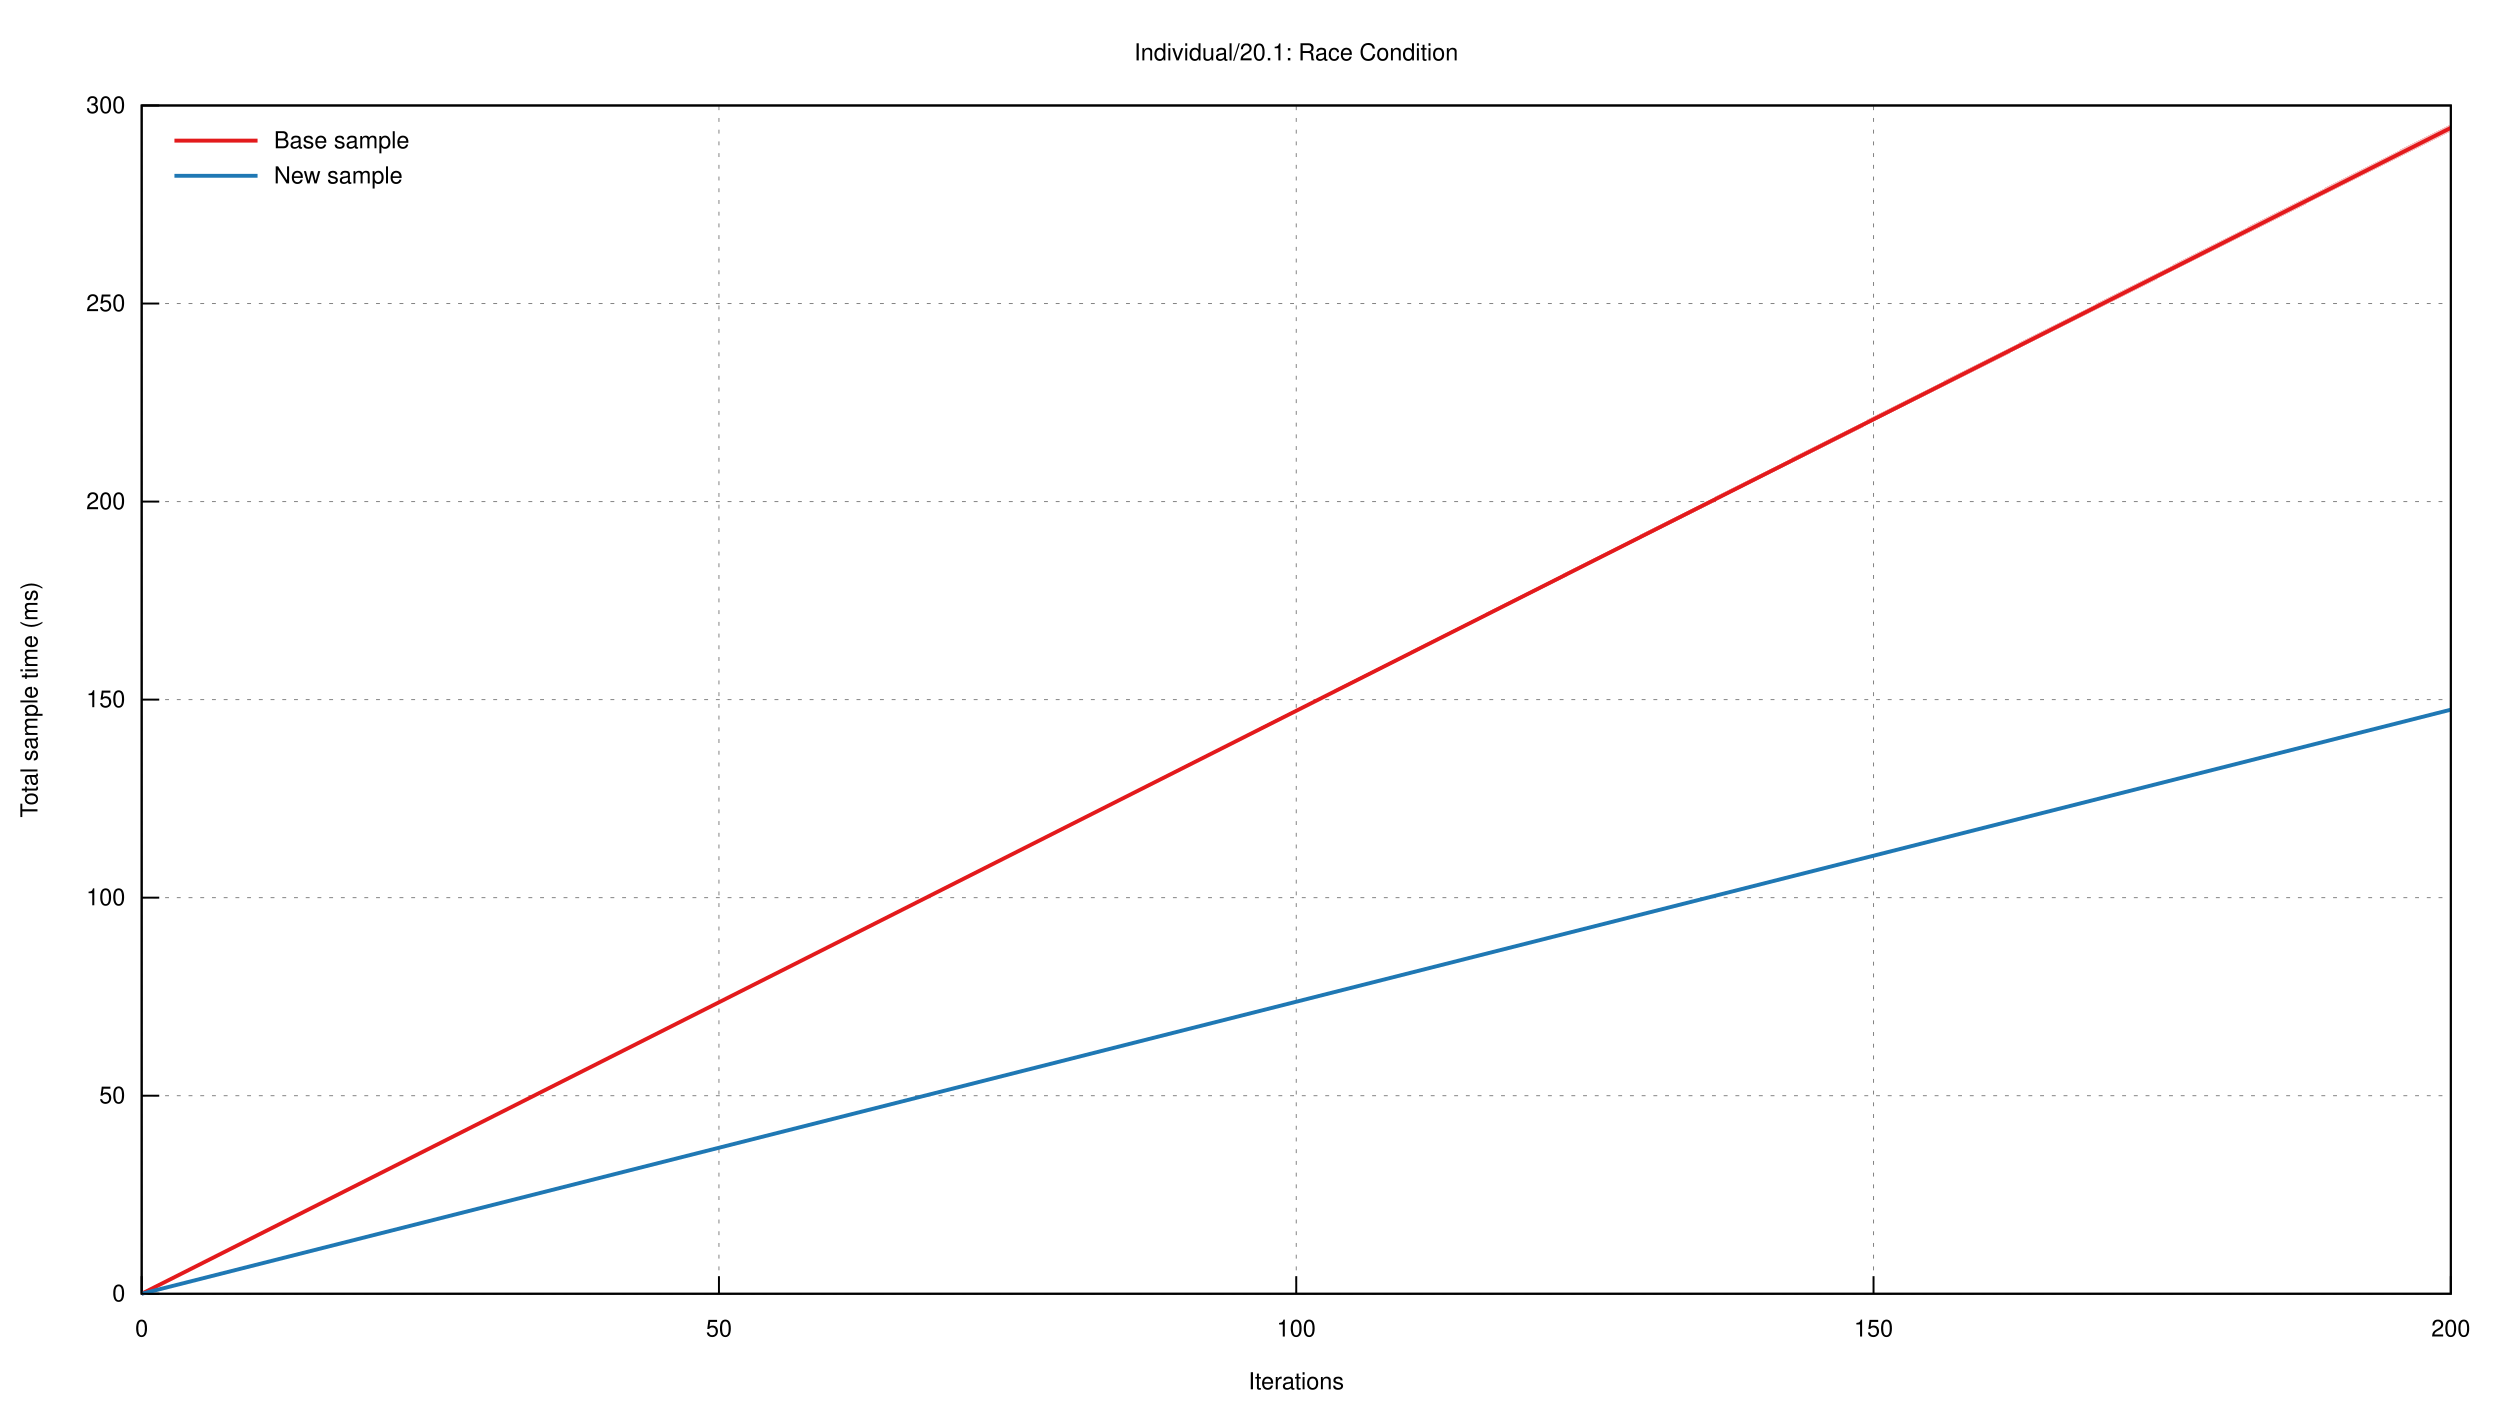
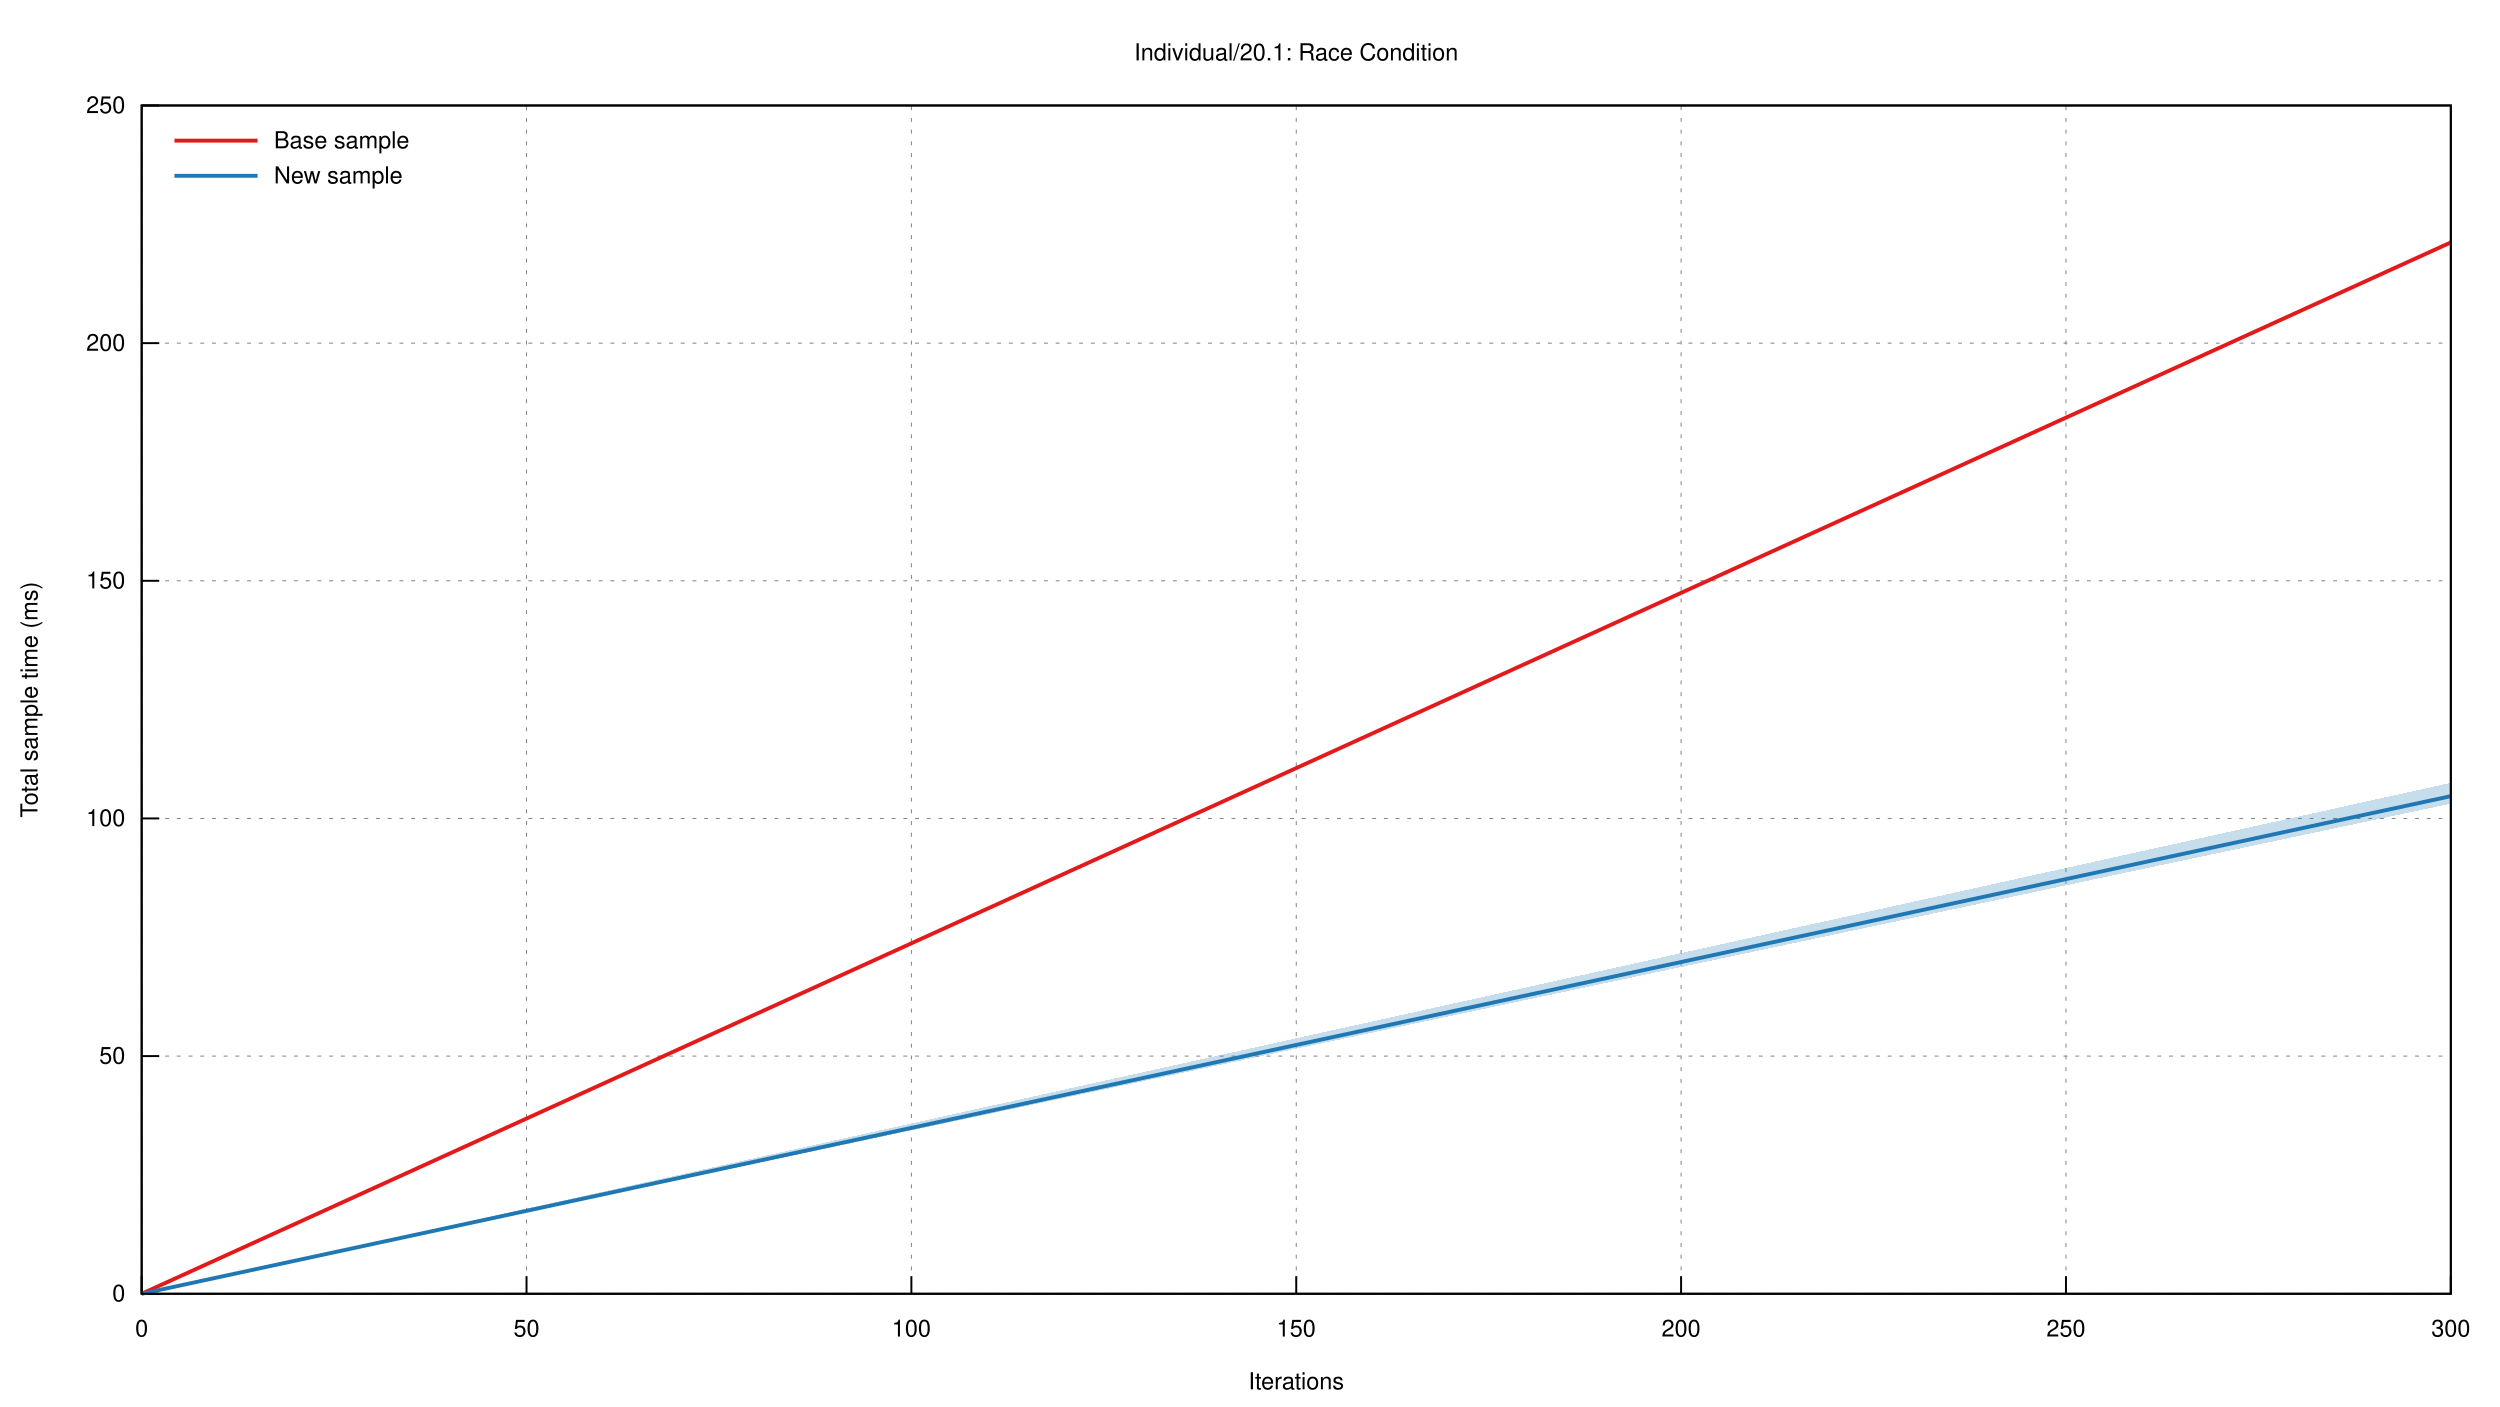
<svg xmlns="http://www.w3.org/2000/svg" xmlns:xlink="http://www.w3.org/1999/xlink" viewBox="0 0 1280 720">
  <g id="gnuplot_canvas">
    <rect x="0" y="0" width="1280" height="720" fill="none" />
    <defs>
      <circle id="gpDot" r="0.5" stroke-width="0.5" stroke="currentColor" />
      <path id="gpPt0" stroke-width="0.222" stroke="currentColor" d="M-1,0 h2 M0,-1 v2" />
      <path id="gpPt1" stroke-width="0.222" stroke="currentColor" d="M-1,-1 L1,1 M1,-1 L-1,1" />
      <path id="gpPt2" stroke-width="0.222" stroke="currentColor" d="M-1,0 L1,0 M0,-1 L0,1 M-1,-1 L1,1 M-1,1 L1,-1" />
      <rect id="gpPt3" stroke-width="0.222" stroke="currentColor" x="-1" y="-1" width="2" height="2" />
      <rect id="gpPt4" stroke-width="0.222" stroke="currentColor" fill="currentColor" x="-1" y="-1" width="2" height="2" />
      <circle id="gpPt5" stroke-width="0.222" stroke="currentColor" cx="0" cy="0" r="1" />
      <use xlink:href="#gpPt5" id="gpPt6" fill="currentColor" stroke="none" />
      <path id="gpPt7" stroke-width="0.222" stroke="currentColor" d="M0,-1.33 L-1.33,0.67 L1.33,0.67 z" />
      <use xlink:href="#gpPt7" id="gpPt8" fill="currentColor" stroke="none" />
      <use xlink:href="#gpPt7" id="gpPt9" stroke="currentColor" transform="rotate(180)" />
      <use xlink:href="#gpPt9" id="gpPt10" fill="currentColor" stroke="none" />
      <use xlink:href="#gpPt3" id="gpPt11" stroke="currentColor" transform="rotate(45)" />
      <use xlink:href="#gpPt11" id="gpPt12" fill="currentColor" stroke="none" />
      <path id="gpPt13" stroke-width="0.222" stroke="currentColor" d="M0,1.330 L1.265,0.411 L0.782,-1.067 L-0.782,-1.076 L-1.265,0.411 z" />
      <use xlink:href="#gpPt13" id="gpPt14" fill="currentColor" stroke="none" />
      <filter id="textbox" filterUnits="objectBoundingBox" x="0" y="0" height="1" width="1">
        <feFlood flood-color="white" flood-opacity="1" result="bgnd" />
        <feComposite in="SourceGraphic" in2="bgnd" operator="atop" />
      </filter>
      <filter id="greybox" filterUnits="objectBoundingBox" x="0" y="0" height="1" width="1">
        <feFlood flood-color="lightgrey" flood-opacity="1" result="grey" />
        <feComposite in="SourceGraphic" in2="grey" operator="atop" />
      </filter>
    </defs>
    <g fill="none" color="white" stroke="currentColor" stroke-width="1.00" stroke-linecap="butt" stroke-linejoin="miter">
</g>
    <g fill="none" color="black" stroke="currentColor" stroke-width="1.00" stroke-linecap="butt" stroke-linejoin="miter">
</g>
    <g fill="none" color="black" stroke="black" stroke-width="0.50" stroke-linecap="butt" stroke-linejoin="miter">
</g>
    <g fill="none" color="gray" stroke="currentColor" stroke-width="0.50" stroke-linecap="butt" stroke-linejoin="miter">
      <path stroke="gray" stroke-dasharray="2,4" class="gridline" d="M72.53,662.40 L1254.82,662.40  " />
    </g>
    <g fill="none" color="gray" stroke="gray" stroke-width="1.00" stroke-linecap="butt" stroke-linejoin="miter">
</g>
    <g fill="none" color="black" stroke="currentColor" stroke-width="1.00" stroke-linecap="butt" stroke-linejoin="miter">
      <path stroke="black" d="M72.53,662.40 L81.53,662.40  " />
      <g transform="translate(64.14,666.30)" stroke="none" fill="black" font-family="Helvetica" font-size="12.00" text-anchor="end">
        <text>
          <tspan font-family="Helvetica"> 0</tspan>
        </text>
      </g>
    </g>
    <g fill="none" color="black" stroke="currentColor" stroke-width="1.00" stroke-linecap="butt" stroke-linejoin="miter">
</g>
    <g fill="none" color="black" stroke="black" stroke-width="0.50" stroke-linecap="butt" stroke-linejoin="miter">
</g>
    <g fill="none" color="gray" stroke="currentColor" stroke-width="0.50" stroke-linecap="butt" stroke-linejoin="miter">
-       <path stroke="gray" stroke-dasharray="2,4" class="gridline" d="M72.53,561.00 L1254.82,561.00  " />
-     </g>
-     <g fill="none" color="gray" stroke="gray" stroke-width="1.00" stroke-linecap="butt" stroke-linejoin="miter">
- </g>
-     <g fill="none" color="black" stroke="currentColor" stroke-width="1.00" stroke-linecap="butt" stroke-linejoin="miter">
-       <path stroke="black" d="M72.53,561.00 L81.53,561.00  " />
-       <g transform="translate(64.14,564.90)" stroke="none" fill="black" font-family="Helvetica" font-size="12.00" text-anchor="end">
+       <path stroke="gray" stroke-dasharray="2,4" class="gridline" d="M72.53,540.72 L1254.82,540.72  " />
+     </g>
+     <g fill="none" color="gray" stroke="gray" stroke-width="1.00" stroke-linecap="butt" stroke-linejoin="miter">
+ </g>
+     <g fill="none" color="black" stroke="currentColor" stroke-width="1.00" stroke-linecap="butt" stroke-linejoin="miter">
+       <path stroke="black" d="M72.53,540.72 L81.53,540.72  " />
+       <g transform="translate(64.14,544.62)" stroke="none" fill="black" font-family="Helvetica" font-size="12.00" text-anchor="end">
        <text>
          <tspan font-family="Helvetica"> 50</tspan>
        </text>
      </g>
    </g>
    <g fill="none" color="black" stroke="currentColor" stroke-width="1.00" stroke-linecap="butt" stroke-linejoin="miter">
</g>
    <g fill="none" color="black" stroke="black" stroke-width="0.50" stroke-linecap="butt" stroke-linejoin="miter">
</g>
    <g fill="none" color="gray" stroke="currentColor" stroke-width="0.50" stroke-linecap="butt" stroke-linejoin="miter">
-       <path stroke="gray" stroke-dasharray="2,4" class="gridline" d="M72.53,459.60 L1254.82,459.60  " />
-     </g>
-     <g fill="none" color="gray" stroke="gray" stroke-width="1.00" stroke-linecap="butt" stroke-linejoin="miter">
- </g>
-     <g fill="none" color="black" stroke="currentColor" stroke-width="1.00" stroke-linecap="butt" stroke-linejoin="miter">
-       <path stroke="black" d="M72.53,459.60 L81.53,459.60  " />
-       <g transform="translate(64.14,463.50)" stroke="none" fill="black" font-family="Helvetica" font-size="12.00" text-anchor="end">
+       <path stroke="gray" stroke-dasharray="2,4" class="gridline" d="M72.53,419.04 L1254.82,419.04  " />
+     </g>
+     <g fill="none" color="gray" stroke="gray" stroke-width="1.00" stroke-linecap="butt" stroke-linejoin="miter">
+ </g>
+     <g fill="none" color="black" stroke="currentColor" stroke-width="1.00" stroke-linecap="butt" stroke-linejoin="miter">
+       <path stroke="black" d="M72.53,419.04 L81.53,419.04  " />
+       <g transform="translate(64.14,422.94)" stroke="none" fill="black" font-family="Helvetica" font-size="12.00" text-anchor="end">
        <text>
          <tspan font-family="Helvetica"> 100</tspan>
        </text>
      </g>
    </g>
    <g fill="none" color="black" stroke="currentColor" stroke-width="1.00" stroke-linecap="butt" stroke-linejoin="miter">
</g>
    <g fill="none" color="black" stroke="black" stroke-width="0.50" stroke-linecap="butt" stroke-linejoin="miter">
</g>
    <g fill="none" color="gray" stroke="currentColor" stroke-width="0.50" stroke-linecap="butt" stroke-linejoin="miter">
-       <path stroke="gray" stroke-dasharray="2,4" class="gridline" d="M72.53,358.20 L1254.82,358.20  " />
-     </g>
-     <g fill="none" color="gray" stroke="gray" stroke-width="1.00" stroke-linecap="butt" stroke-linejoin="miter">
- </g>
-     <g fill="none" color="black" stroke="currentColor" stroke-width="1.00" stroke-linecap="butt" stroke-linejoin="miter">
-       <path stroke="black" d="M72.53,358.20 L81.53,358.20  " />
-       <g transform="translate(64.14,362.10)" stroke="none" fill="black" font-family="Helvetica" font-size="12.00" text-anchor="end">
+       <path stroke="gray" stroke-dasharray="2,4" class="gridline" d="M72.53,297.37 L1254.82,297.37  " />
+     </g>
+     <g fill="none" color="gray" stroke="gray" stroke-width="1.00" stroke-linecap="butt" stroke-linejoin="miter">
+ </g>
+     <g fill="none" color="black" stroke="currentColor" stroke-width="1.00" stroke-linecap="butt" stroke-linejoin="miter">
+       <path stroke="black" d="M72.53,297.37 L81.53,297.37  " />
+       <g transform="translate(64.14,301.27)" stroke="none" fill="black" font-family="Helvetica" font-size="12.00" text-anchor="end">
        <text>
          <tspan font-family="Helvetica"> 150</tspan>
        </text>
      </g>
    </g>
    <g fill="none" color="black" stroke="currentColor" stroke-width="1.00" stroke-linecap="butt" stroke-linejoin="miter">
</g>
    <g fill="none" color="black" stroke="black" stroke-width="0.50" stroke-linecap="butt" stroke-linejoin="miter">
</g>
    <g fill="none" color="gray" stroke="currentColor" stroke-width="0.50" stroke-linecap="butt" stroke-linejoin="miter">
-       <path stroke="gray" stroke-dasharray="2,4" class="gridline" d="M72.53,256.81 L1254.82,256.81  " />
-     </g>
-     <g fill="none" color="gray" stroke="gray" stroke-width="1.00" stroke-linecap="butt" stroke-linejoin="miter">
- </g>
-     <g fill="none" color="black" stroke="currentColor" stroke-width="1.00" stroke-linecap="butt" stroke-linejoin="miter">
-       <path stroke="black" d="M72.53,256.81 L81.53,256.81  " />
-       <g transform="translate(64.14,260.71)" stroke="none" fill="black" font-family="Helvetica" font-size="12.00" text-anchor="end">
+       <path stroke="gray" stroke-dasharray="2,4" class="gridline" d="M72.53,175.69 L1254.82,175.69  " />
+     </g>
+     <g fill="none" color="gray" stroke="gray" stroke-width="1.00" stroke-linecap="butt" stroke-linejoin="miter">
+ </g>
+     <g fill="none" color="black" stroke="currentColor" stroke-width="1.00" stroke-linecap="butt" stroke-linejoin="miter">
+       <path stroke="black" d="M72.53,175.69 L81.53,175.69  " />
+       <g transform="translate(64.14,179.59)" stroke="none" fill="black" font-family="Helvetica" font-size="12.00" text-anchor="end">
        <text>
          <tspan font-family="Helvetica"> 200</tspan>
-         </text>
-       </g>
-     </g>
-     <g fill="none" color="black" stroke="currentColor" stroke-width="1.00" stroke-linecap="butt" stroke-linejoin="miter">
- </g>
-     <g fill="none" color="black" stroke="black" stroke-width="0.50" stroke-linecap="butt" stroke-linejoin="miter">
- </g>
-     <g fill="none" color="gray" stroke="currentColor" stroke-width="0.50" stroke-linecap="butt" stroke-linejoin="miter">
-       <path stroke="gray" stroke-dasharray="2,4" class="gridline" d="M72.53,155.41 L1254.82,155.41  " />
-     </g>
-     <g fill="none" color="gray" stroke="gray" stroke-width="1.00" stroke-linecap="butt" stroke-linejoin="miter">
- </g>
-     <g fill="none" color="black" stroke="currentColor" stroke-width="1.00" stroke-linecap="butt" stroke-linejoin="miter">
-       <path stroke="black" d="M72.53,155.41 L81.53,155.41  " />
-       <g transform="translate(64.14,159.31)" stroke="none" fill="black" font-family="Helvetica" font-size="12.00" text-anchor="end">
-         <text>
-           <tspan font-family="Helvetica"> 250</tspan>
        </text>
      </g>
    </g>
    <g fill="none" color="black" stroke="currentColor" stroke-width="1.00" stroke-linecap="butt" stroke-linejoin="miter">
</g>
    <g fill="none" color="black" stroke="black" stroke-width="0.50" stroke-linecap="butt" stroke-linejoin="miter">
</g>
    <g fill="none" color="gray" stroke="currentColor" stroke-width="0.50" stroke-linecap="butt" stroke-linejoin="miter">
      <path stroke="gray" stroke-dasharray="2,4" class="gridline" d="M72.53,54.01 L1254.82,54.01  " />
    </g>
    <g fill="none" color="gray" stroke="gray" stroke-width="1.00" stroke-linecap="butt" stroke-linejoin="miter">
</g>
    <g fill="none" color="black" stroke="currentColor" stroke-width="1.00" stroke-linecap="butt" stroke-linejoin="miter">
      <path stroke="black" d="M72.53,54.01 L81.53,54.01  " />
      <g transform="translate(64.14,57.91)" stroke="none" fill="black" font-family="Helvetica" font-size="12.00" text-anchor="end">
        <text>
-           <tspan font-family="Helvetica"> 300</tspan>
+           <tspan font-family="Helvetica"> 250</tspan>
        </text>
      </g>
    </g>
    <g fill="none" color="black" stroke="currentColor" stroke-width="1.00" stroke-linecap="butt" stroke-linejoin="miter">
</g>
    <g fill="none" color="black" stroke="black" stroke-width="0.50" stroke-linecap="butt" stroke-linejoin="miter">
</g>
    <g fill="none" color="gray" stroke="currentColor" stroke-width="0.50" stroke-linecap="butt" stroke-linejoin="miter">
      <path stroke="gray" stroke-dasharray="2,4" class="gridline" d="M72.53,662.40 L72.53,54.01  " />
    </g>
    <g fill="none" color="gray" stroke="gray" stroke-width="1.00" stroke-linecap="butt" stroke-linejoin="miter">
</g>
    <g fill="none" color="black" stroke="currentColor" stroke-width="1.00" stroke-linecap="butt" stroke-linejoin="miter">
      <path stroke="black" d="M72.53,662.40 L72.53,653.40  " />
      <g transform="translate(72.53,684.30)" stroke="none" fill="black" font-family="Helvetica" font-size="12.00" text-anchor="middle">
        <text>
          <tspan font-family="Helvetica"> 0</tspan>
        </text>
      </g>
    </g>
    <g fill="none" color="black" stroke="currentColor" stroke-width="1.00" stroke-linecap="butt" stroke-linejoin="miter">
</g>
    <g fill="none" color="black" stroke="black" stroke-width="0.50" stroke-linecap="butt" stroke-linejoin="miter">
</g>
    <g fill="none" color="gray" stroke="currentColor" stroke-width="0.50" stroke-linecap="butt" stroke-linejoin="miter">
-       <path stroke="gray" stroke-dasharray="2,4" class="gridline" d="M368.10,662.40 L368.10,54.01  " />
-     </g>
-     <g fill="none" color="gray" stroke="gray" stroke-width="1.00" stroke-linecap="butt" stroke-linejoin="miter">
- </g>
-     <g fill="none" color="black" stroke="currentColor" stroke-width="1.00" stroke-linecap="butt" stroke-linejoin="miter">
-       <path stroke="black" d="M368.10,662.40 L368.10,653.40  " />
-       <g transform="translate(368.10,684.30)" stroke="none" fill="black" font-family="Helvetica" font-size="12.00" text-anchor="middle">
+       <path stroke="gray" stroke-dasharray="2,4" class="gridline" d="M269.58,662.40 L269.58,54.01  " />
+     </g>
+     <g fill="none" color="gray" stroke="gray" stroke-width="1.00" stroke-linecap="butt" stroke-linejoin="miter">
+ </g>
+     <g fill="none" color="black" stroke="currentColor" stroke-width="1.00" stroke-linecap="butt" stroke-linejoin="miter">
+       <path stroke="black" d="M269.58,662.40 L269.58,653.40  " />
+       <g transform="translate(269.58,684.30)" stroke="none" fill="black" font-family="Helvetica" font-size="12.00" text-anchor="middle">
        <text>
          <tspan font-family="Helvetica"> 50</tspan>
+         </text>
+       </g>
+     </g>
+     <g fill="none" color="black" stroke="currentColor" stroke-width="1.00" stroke-linecap="butt" stroke-linejoin="miter">
+ </g>
+     <g fill="none" color="black" stroke="black" stroke-width="0.50" stroke-linecap="butt" stroke-linejoin="miter">
+ </g>
+     <g fill="none" color="gray" stroke="currentColor" stroke-width="0.50" stroke-linecap="butt" stroke-linejoin="miter">
+       <path stroke="gray" stroke-dasharray="2,4" class="gridline" d="M466.63,662.40 L466.63,54.01  " />
+     </g>
+     <g fill="none" color="gray" stroke="gray" stroke-width="1.00" stroke-linecap="butt" stroke-linejoin="miter">
+ </g>
+     <g fill="none" color="black" stroke="currentColor" stroke-width="1.00" stroke-linecap="butt" stroke-linejoin="miter">
+       <path stroke="black" d="M466.63,662.40 L466.63,653.40  " />
+       <g transform="translate(466.63,684.30)" stroke="none" fill="black" font-family="Helvetica" font-size="12.00" text-anchor="middle">
+         <text>
+           <tspan font-family="Helvetica"> 100</tspan>
        </text>
      </g>
    </g>
    <g fill="none" color="black" stroke="currentColor" stroke-width="1.00" stroke-linecap="butt" stroke-linejoin="miter">
</g>
    <g fill="none" color="black" stroke="black" stroke-width="0.50" stroke-linecap="butt" stroke-linejoin="miter">
</g>
    <g fill="none" color="gray" stroke="currentColor" stroke-width="0.50" stroke-linecap="butt" stroke-linejoin="miter">
      <path stroke="gray" stroke-dasharray="2,4" class="gridline" d="M663.68,662.40 L663.68,54.01  " />
    </g>
    <g fill="none" color="gray" stroke="gray" stroke-width="1.00" stroke-linecap="butt" stroke-linejoin="miter">
</g>
    <g fill="none" color="black" stroke="currentColor" stroke-width="1.00" stroke-linecap="butt" stroke-linejoin="miter">
      <path stroke="black" d="M663.68,662.40 L663.68,653.40  " />
      <g transform="translate(663.68,684.30)" stroke="none" fill="black" font-family="Helvetica" font-size="12.00" text-anchor="middle">
        <text>
-           <tspan font-family="Helvetica"> 100</tspan>
-         </text>
-       </g>
-     </g>
-     <g fill="none" color="black" stroke="currentColor" stroke-width="1.00" stroke-linecap="butt" stroke-linejoin="miter">
- </g>
-     <g fill="none" color="black" stroke="black" stroke-width="0.50" stroke-linecap="butt" stroke-linejoin="miter">
- </g>
-     <g fill="none" color="gray" stroke="currentColor" stroke-width="0.50" stroke-linecap="butt" stroke-linejoin="miter">
-       <path stroke="gray" stroke-dasharray="2,4" class="gridline" d="M959.25,662.40 L959.25,54.01  " />
-     </g>
-     <g fill="none" color="gray" stroke="gray" stroke-width="1.00" stroke-linecap="butt" stroke-linejoin="miter">
- </g>
-     <g fill="none" color="black" stroke="currentColor" stroke-width="1.00" stroke-linecap="butt" stroke-linejoin="miter">
-       <path stroke="black" d="M959.25,662.40 L959.25,653.40  " />
-       <g transform="translate(959.25,684.30)" stroke="none" fill="black" font-family="Helvetica" font-size="12.00" text-anchor="middle">
-         <text>
          <tspan font-family="Helvetica"> 150</tspan>
+         </text>
+       </g>
+     </g>
+     <g fill="none" color="black" stroke="currentColor" stroke-width="1.00" stroke-linecap="butt" stroke-linejoin="miter">
+ </g>
+     <g fill="none" color="black" stroke="black" stroke-width="0.50" stroke-linecap="butt" stroke-linejoin="miter">
+ </g>
+     <g fill="none" color="gray" stroke="currentColor" stroke-width="0.50" stroke-linecap="butt" stroke-linejoin="miter">
+       <path stroke="gray" stroke-dasharray="2,4" class="gridline" d="M860.72,662.40 L860.72,54.01  " />
+     </g>
+     <g fill="none" color="gray" stroke="gray" stroke-width="1.00" stroke-linecap="butt" stroke-linejoin="miter">
+ </g>
+     <g fill="none" color="black" stroke="currentColor" stroke-width="1.00" stroke-linecap="butt" stroke-linejoin="miter">
+       <path stroke="black" d="M860.72,662.40 L860.72,653.40  " />
+       <g transform="translate(860.72,684.30)" stroke="none" fill="black" font-family="Helvetica" font-size="12.00" text-anchor="middle">
+         <text>
+           <tspan font-family="Helvetica"> 200</tspan>
+         </text>
+       </g>
+     </g>
+     <g fill="none" color="black" stroke="currentColor" stroke-width="1.00" stroke-linecap="butt" stroke-linejoin="miter">
+ </g>
+     <g fill="none" color="black" stroke="black" stroke-width="0.50" stroke-linecap="butt" stroke-linejoin="miter">
+ </g>
+     <g fill="none" color="gray" stroke="currentColor" stroke-width="0.50" stroke-linecap="butt" stroke-linejoin="miter">
+       <path stroke="gray" stroke-dasharray="2,4" class="gridline" d="M1057.77,662.40 L1057.77,54.01  " />
+     </g>
+     <g fill="none" color="gray" stroke="gray" stroke-width="1.00" stroke-linecap="butt" stroke-linejoin="miter">
+ </g>
+     <g fill="none" color="black" stroke="currentColor" stroke-width="1.00" stroke-linecap="butt" stroke-linejoin="miter">
+       <path stroke="black" d="M1057.77,662.40 L1057.77,653.40  " />
+       <g transform="translate(1057.77,684.30)" stroke="none" fill="black" font-family="Helvetica" font-size="12.00" text-anchor="middle">
+         <text>
+           <tspan font-family="Helvetica"> 250</tspan>
        </text>
      </g>
    </g>
    <g fill="none" color="black" stroke="currentColor" stroke-width="1.00" stroke-linecap="butt" stroke-linejoin="miter">
</g>
    <g fill="none" color="black" stroke="black" stroke-width="0.50" stroke-linecap="butt" stroke-linejoin="miter">
</g>
    <g fill="none" color="gray" stroke="currentColor" stroke-width="0.50" stroke-linecap="butt" stroke-linejoin="miter">
      <path stroke="gray" stroke-dasharray="2,4" class="gridline" d="M1254.82,662.40 L1254.82,54.01  " />
    </g>
    <g fill="none" color="gray" stroke="gray" stroke-width="1.00" stroke-linecap="butt" stroke-linejoin="miter">
</g>
    <g fill="none" color="black" stroke="currentColor" stroke-width="1.00" stroke-linecap="butt" stroke-linejoin="miter">
      <path stroke="black" d="M1254.82,662.40 L1254.82,653.40  " />
      <g transform="translate(1254.82,684.30)" stroke="none" fill="black" font-family="Helvetica" font-size="12.00" text-anchor="middle">
        <text>
-           <tspan font-family="Helvetica"> 200</tspan>
+           <tspan font-family="Helvetica"> 300</tspan>
        </text>
      </g>
    </g>
    <g fill="none" color="black" stroke="currentColor" stroke-width="1.00" stroke-linecap="butt" stroke-linejoin="miter">
</g>
    <g fill="none" color="black" stroke="currentColor" stroke-width="1.00" stroke-linecap="butt" stroke-linejoin="miter">
      <path stroke="black" d="M72.53,54.01 L72.53,662.40 L1254.82,662.40 L1254.82,54.01 L72.53,54.01 Z  " />
    </g>
    <g fill="none" color="black" stroke="currentColor" stroke-width="1.00" stroke-linecap="butt" stroke-linejoin="miter">
</g>
    <g id="gnuplot_plot_1" fill="none">
      <g fill="none" color="black" stroke="currentColor" stroke-width="1.00" stroke-linecap="butt" stroke-linejoin="miter">
        <g stroke="none" shape-rendering="crispEdges">
          <polygon fill="rgb(227,  26,  28)" fill-opacity="0.25" points="72.53,662.40 72.53,662.40 72.53,662.40 " />
-           <polygon fill="rgb(227,  26,  28)" fill-opacity="0.25" points="72.53,662.40 1254.82,67.25 1254.82,63.49 " />
+           <polygon fill="rgb(227,  26,  28)" fill-opacity="0.25" points="72.53,662.40 1254.82,124.97 1254.82,123.19 " />
        </g>
      </g>
    </g>
    <g id="gnuplot_plot_2" fill="none">
      <g fill="none" color="black" stroke="currentColor" stroke-width="1.00" stroke-linecap="butt" stroke-linejoin="miter">
        <g stroke="none" shape-rendering="crispEdges">
          <polygon fill="rgb( 31, 120, 180)" fill-opacity="0.25" points="72.53,662.40 72.53,662.40 72.53,662.40 " />
-           <polygon fill="rgb( 31, 120, 180)" fill-opacity="0.25" points="72.53,662.40 1254.82,363.83 1254.82,362.84 " />
+           <polygon fill="rgb( 31, 120, 180)" fill-opacity="0.25" points="72.53,662.40 1254.82,411.47 1254.82,400.80 " />
        </g>
      </g>
    </g>
    <g id="gnuplot_plot_3">
      <g fill="none" color="white" stroke="rgb( 31, 120, 180)" stroke-width="2.00" stroke-linecap="butt" stroke-linejoin="miter">
</g>
      <g fill="none" color="black" stroke="currentColor" stroke-width="2.00" stroke-linecap="butt" stroke-linejoin="miter">
        <g transform="translate(140.26,75.91)" stroke="none" fill="black" font-family="Helvetica" font-size="12.00" text-anchor="start">
          <text>
            <tspan font-family="Helvetica">Base sample</tspan>
          </text>
        </g>
      </g>
      <g fill="none" color="black" stroke="currentColor" stroke-width="2.00" stroke-linecap="butt" stroke-linejoin="miter">
-         <path stroke="rgb(227,  26,  28)" d="M89.31,72.01 L131.87,72.01 M72.53,662.40 L1254.82,65.45  " />
+         <path stroke="rgb(227,  26,  28)" d="M89.31,72.01 L131.87,72.01 M72.53,662.40 L1254.82,124.11  " />
      </g>
    </g>
    <g id="gnuplot_plot_4">
      <g fill="none" color="black" stroke="currentColor" stroke-width="2.00" stroke-linecap="butt" stroke-linejoin="miter">
        <g transform="translate(140.26,93.91)" stroke="none" fill="black" font-family="Helvetica" font-size="12.00" text-anchor="start">
          <text>
            <tspan font-family="Helvetica">New sample</tspan>
          </text>
        </g>
      </g>
      <g fill="none" color="black" stroke="currentColor" stroke-width="2.00" stroke-linecap="butt" stroke-linejoin="miter">
-         <path stroke="rgb( 31, 120, 180)" d="M89.31,90.01 L131.87,90.01 M72.53,662.40 L1254.82,363.35  " />
+         <path stroke="rgb( 31, 120, 180)" d="M89.31,90.01 L131.87,90.01 M72.53,662.40 L1254.82,407.62  " />
      </g>
    </g>
    <g fill="none" color="black" stroke="currentColor" stroke-width="2.00" stroke-linecap="butt" stroke-linejoin="miter">
</g>
    <g fill="none" color="black" stroke="black" stroke-width="1.00" stroke-linecap="butt" stroke-linejoin="miter">
</g>
    <g fill="none" color="black" stroke="currentColor" stroke-width="1.00" stroke-linecap="butt" stroke-linejoin="miter">
      <path stroke="black" d="M72.53,54.01 L72.53,662.40 L1254.82,662.40 L1254.82,54.01 L72.53,54.01 Z  " />
      <g transform="translate(19.18,358.21) rotate(270.00)" stroke="none" fill="black" font-family="Helvetica" font-size="12.00" text-anchor="middle">
        <text>
          <tspan font-family="Helvetica">Total sample time (ms)</tspan>
        </text>
      </g>
    </g>
    <g fill="none" color="black" stroke="currentColor" stroke-width="1.00" stroke-linecap="butt" stroke-linejoin="miter">
      <g transform="translate(663.67,711.30)" stroke="none" fill="black" font-family="Helvetica" font-size="12.00" text-anchor="middle">
        <text>
          <tspan font-family="Helvetica">Iterations</tspan>
        </text>
      </g>
    </g>
    <g fill="none" color="black" stroke="currentColor" stroke-width="1.00" stroke-linecap="butt" stroke-linejoin="miter">
</g>
    <g fill="none" color="black" stroke="currentColor" stroke-width="1.00" stroke-linecap="butt" stroke-linejoin="miter">
      <g transform="translate(663.67,30.91)" stroke="none" fill="black" font-family="Helvetica" font-size="12.00" text-anchor="middle">
        <text>
          <tspan font-family="Helvetica">Individual/20.1: Race Condition</tspan>
        </text>
      </g>
    </g>
    <g fill="none" color="black" stroke="currentColor" stroke-width="1.00" stroke-linecap="butt" stroke-linejoin="miter">
</g>
  </g>
</svg>
